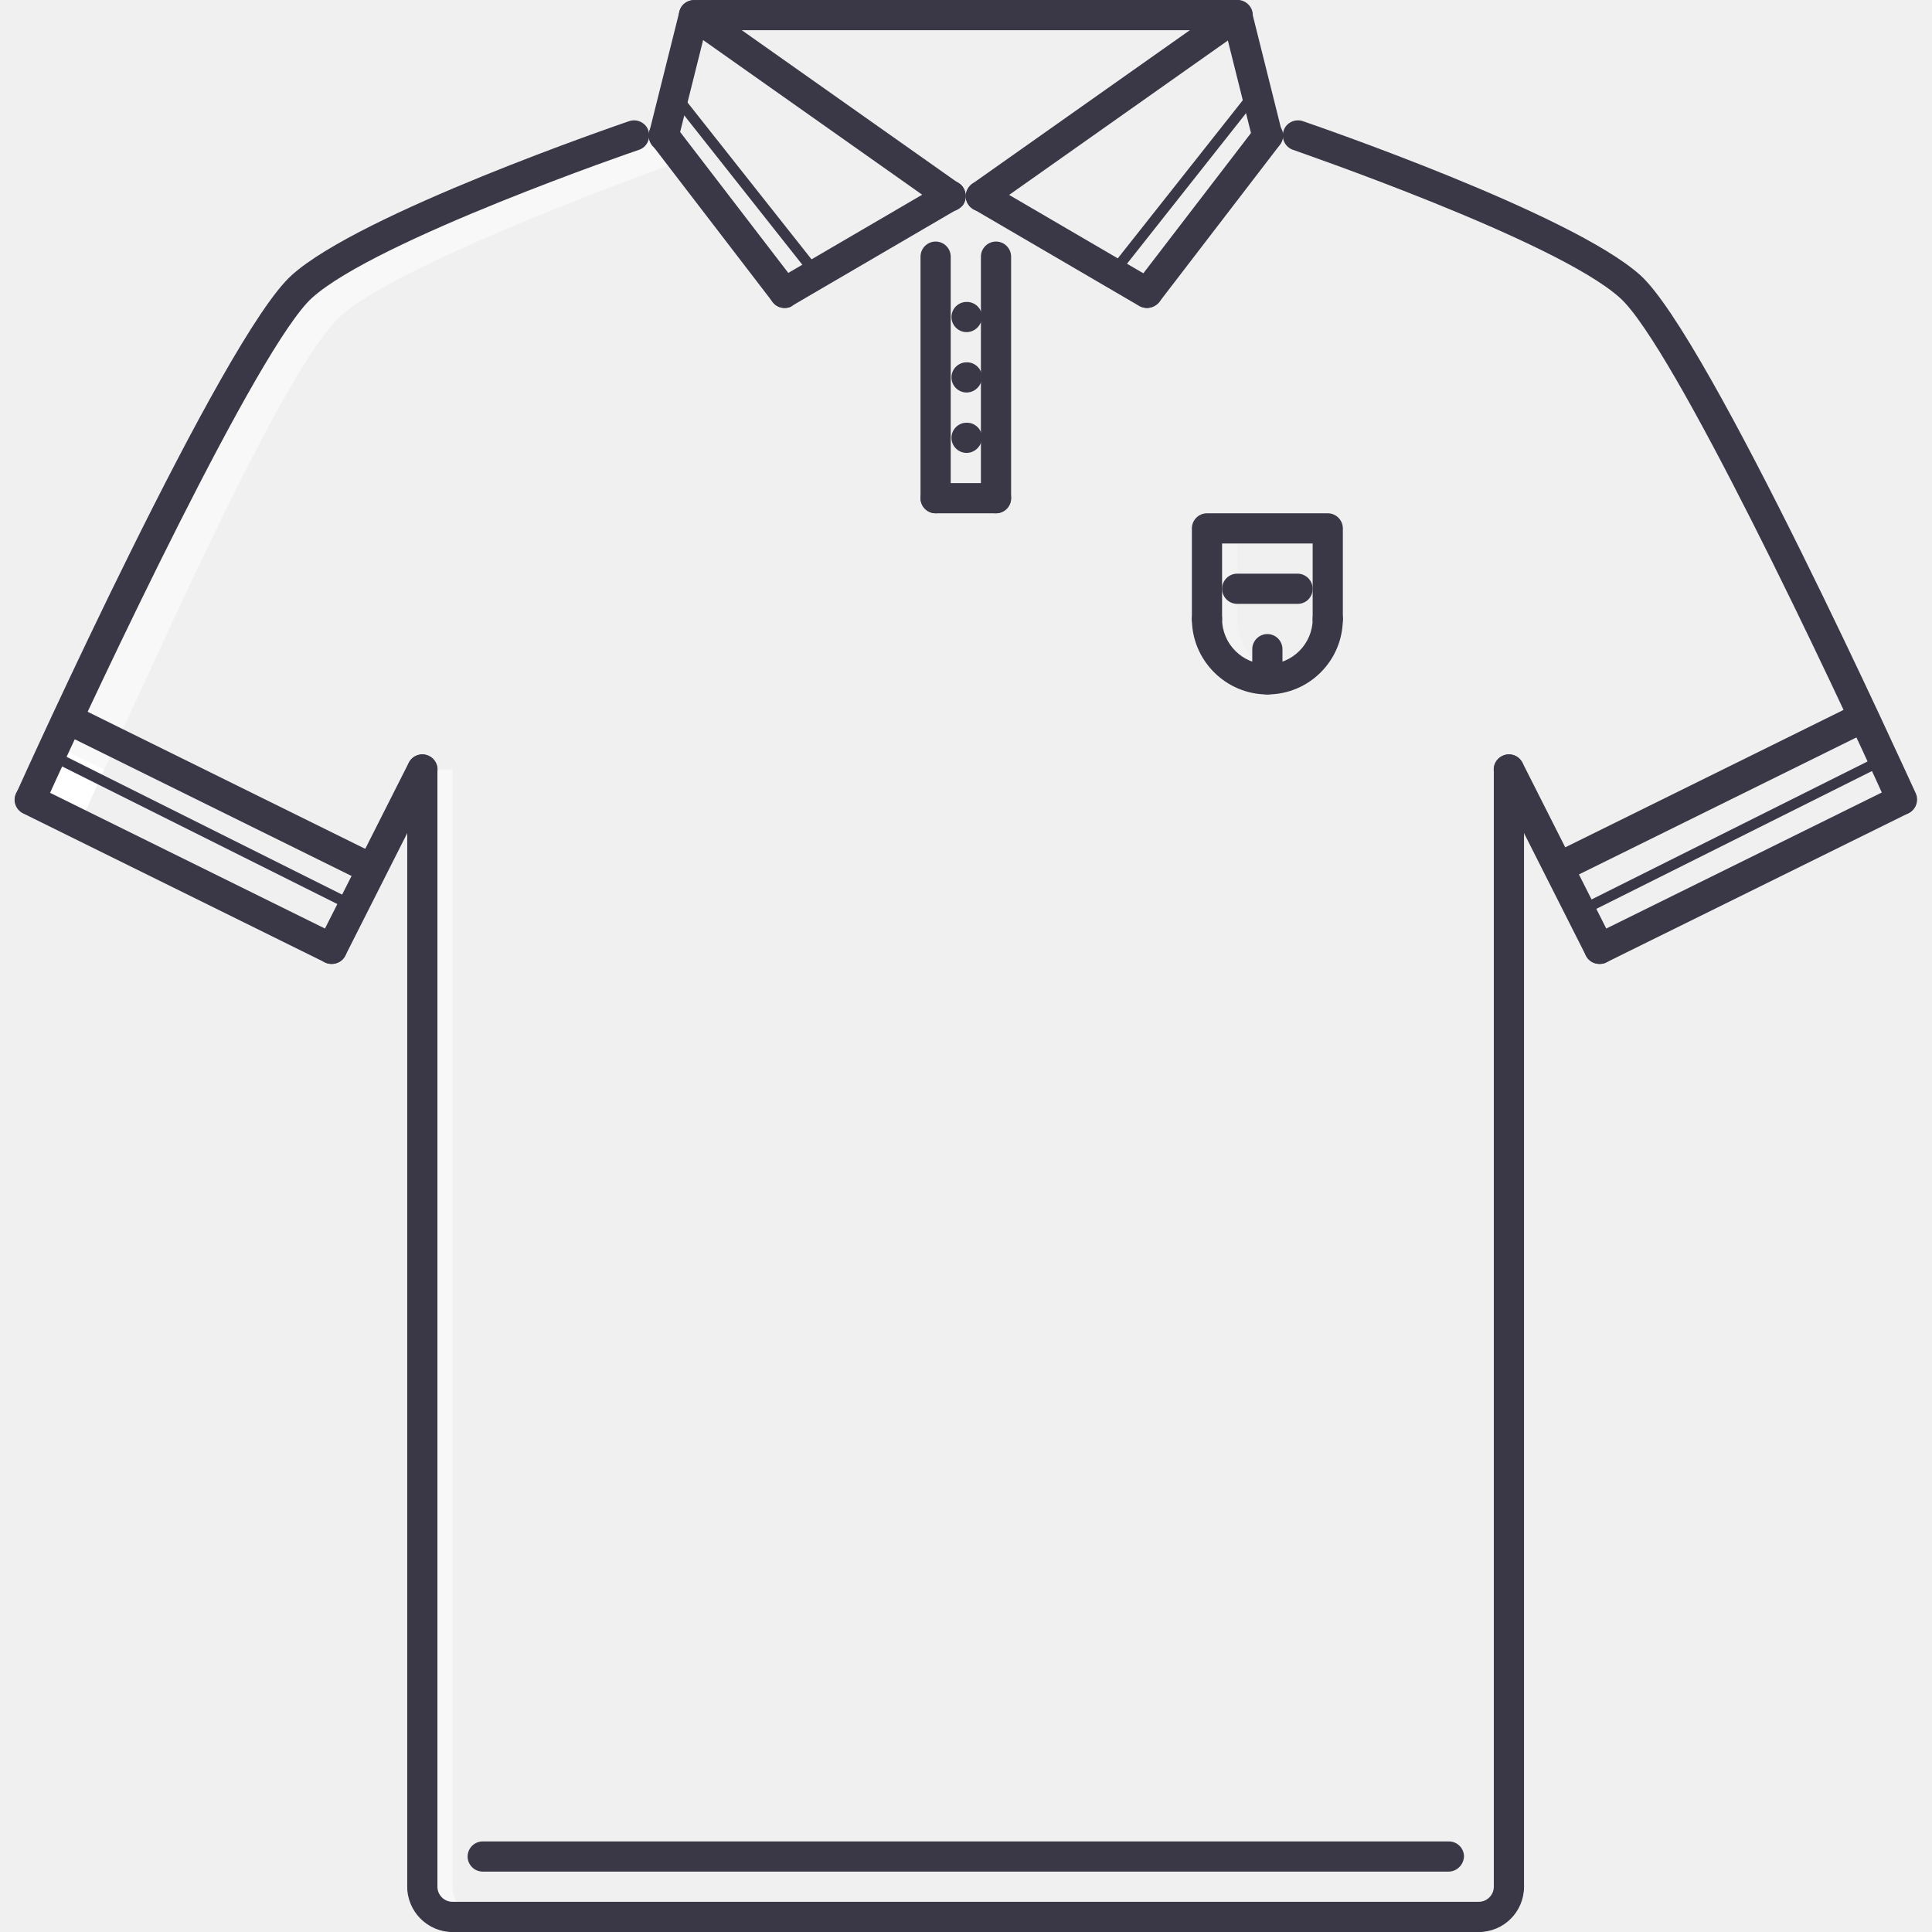
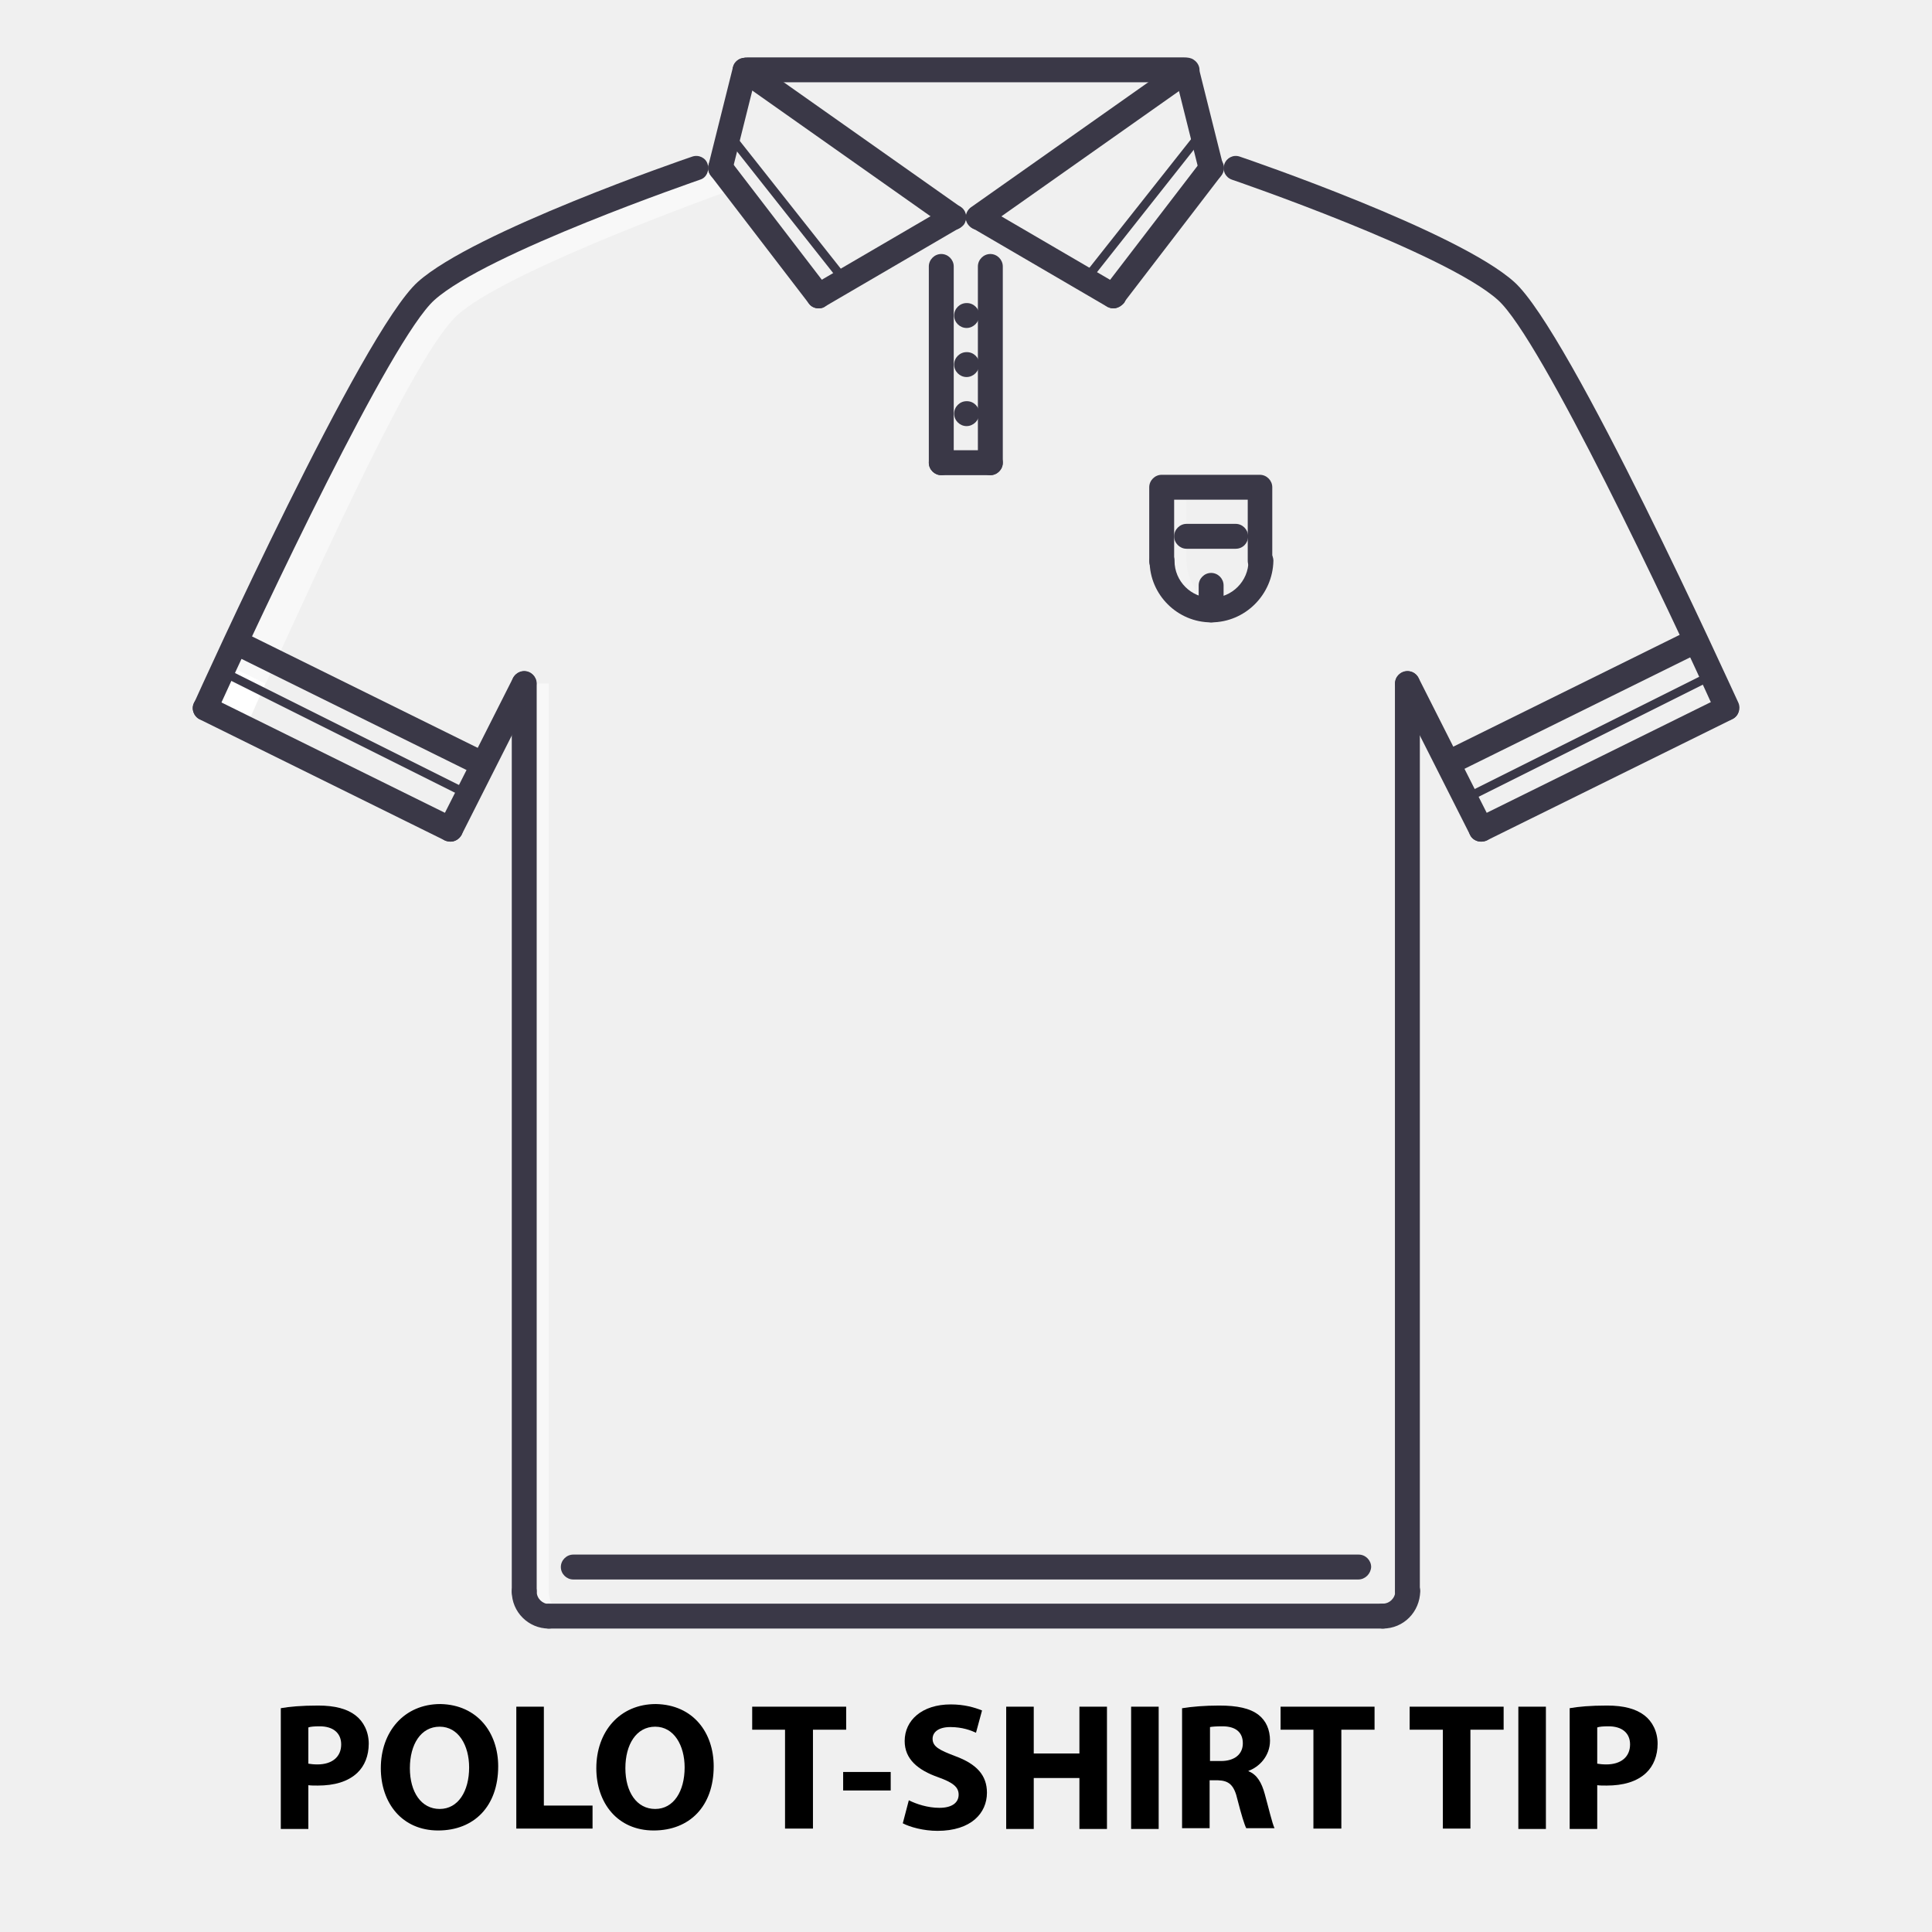
- <svg xmlns="http://www.w3.org/2000/svg" version="1.1" id="Capa_1" x="0px" y="0px" viewBox="-49 141.1 511.9 511.9" style="enable-background:new -49 141.1 511.9 511.9;" xml:space="preserve">
+ <svg xmlns="http://www.w3.org/2000/svg" version="1.1" id="Capa_1" x="0px" y="0px" viewBox="112 -39.9 511.9 511.9" style="enable-background:new 112 -39.9 511.9 511.9;" xml:space="preserve">
  <style type="text/css">
	.st0{opacity:0.2;}
	.st1{fill:#FFFFFF;}
	.st2{opacity:0.5;}
	.st3{fill:#3A3847;}
</style>
  <g>
    <g class="st0">
-       <path class="st1" d="M278.8,305v-24h-8v24c0,8.8,7.2,16,16,16c1.4,0,2.7-0.2,4-0.6C284,318.7,278.8,312.5,278.8,305z" />
+       <path class="st1" d="M426.4,108.7V89.2h-6.5v19.5c0,7.2,5.9,13,13,13c1.1,0,2.2-0.2,3.3-0.5C430.6,119.8,426.4,114.8,426.4,108.7z    " />
    </g>
    <g class="st2">
-       <path class="st1" d="M-27.9,359.6c0,0,5.3-12.1,9.5-21c15-32.4,45.7-101.3,59.7-113.8c14.6-13.1,73-34.9,90.6-41.2l-5-6.5h-8    c0,0-70.1,24-88,40c-14,12.6-50.3,89.1-65.3,121.5c-4.2,8.8-6.7,14.4-6.7,14.4L-27.9,359.6z" />
-       <path class="st1" d="M70.9,641V345h-8v296c0,4.4,3.6,8,8,8h8C74.5,649,70.9,645.4,70.9,641z" />
+       <path class="st1" d="M177.1,153.1c0,0,4.3-9.8,7.7-17.1c12.2-26.3,37.2-82.4,48.5-92.5C245.2,32.8,292.7,15.1,307,10l-4.1-5.3    h-6.5c0,0-57,19.5-71.5,32.5c-11.4,10.2-40.9,72.4-53.1,98.8c-3.4,7.2-5.4,11.7-5.4,11.7L177.1,153.1z" />
+       <path class="st1" d="M257.4,381.8V141.2h-6.5v240.6c0,3.6,2.9,6.5,6.5,6.5h6.5C260.3,388.3,257.4,385.4,257.4,381.8z" />
    </g>
-     <path class="st1" d="M-21.4,345l-12.7-6.2l-0.4-0.2c-4.1,8.8-6.6,14.4-6.6,14.4l13.2,6.5C-27.9,359.6-24.8,352.3-21.4,345z" />
-     <path class="st3" d="M207.1,261.1c-2.2,0-4-1.8-4-4c0-2.2,1.8-4,4-4h0.1c2.2,0,4,1.8,4,4C211.1,259.3,209.3,261.1,207.1,261.1z" />
-     <path class="st3" d="M207.1,245.1c-2.2,0-4-1.8-4-4s1.8-4,4-4h0.1c2.2,0,4,1.8,4,4C211.1,243.3,209.3,245.1,207.1,245.1z" />
-     <path class="st3" d="M207.1,229.1c-2.2,0-4-1.8-4-4s1.8-4,4-4h0.1c2.2,0,4,1.8,4,4C211.1,227.3,209.3,229.1,207.1,229.1z" />
-     <path class="st3" d="M350.8,645c-2.2,0-4-1.8-4-4V345c0-2.2,1.8-4,4-4s4,1.8,4,4v296C354.8,643.2,353,645,350.8,645z" />
-     <path class="st3" d="M454.8,357c-1.5,0-3-0.9-3.6-2.4c-15-33.2-56.9-122-71-134.6c-17-15.3-85.9-38.9-86.6-39.2   c-2.1-0.7-3.2-3-2.5-5.1s3-3.2,5.1-2.5c2.9,1,71.1,24.4,89.4,40.8c18.2,16.4,70.7,132.4,73,137.3c0.9,2,0,4.4-2,5.3   C455.9,356.9,455.4,357,454.8,357z" />
-     <path class="st3" d="M374.8,396.5c-1.5,0-2.9-0.8-3.6-2.2c-1-2-0.2-4.4,1.8-5.4l80-39.5c2-1,4.4-0.2,5.4,1.8s0.2,4.4-1.8,5.4   l-80,39.5C376,396.4,375.4,396.5,374.8,396.5z" />
-     <path class="st3" d="M374.8,396.5c-1.5,0-2.9-0.8-3.6-2.2l-24-47.5c-1-2-0.2-4.4,1.8-5.4s4.4-0.2,5.4,1.8l24,47.5   c1,2,0.2,4.4-1.8,5.4C376.1,396.4,375.4,396.5,374.8,396.5z" />
-     <path class="st3" d="M342.8,653c-2.2,0-4-1.8-4-4s1.8-4,4-4s4-1.8,4-4s1.8-4,4-4s4,1.8,4,4C354.8,647.6,349.5,653,342.8,653z" />
-     <path class="st3" d="M62.9,645c-2.2,0-4-1.8-4-4V345c0-2.2,1.8-4,4-4c2.2,0,4,1.8,4,4v296C66.9,643.2,65.1,645,62.9,645z" />
-     <path class="st3" d="M-41.1,357c-0.5,0-1.1-0.1-1.6-0.4c-2-0.9-2.9-3.3-2-5.3c2.2-4.9,54.7-120.9,73-137.3   c18.2-16.4,86.5-39.8,89.4-40.8c2.1-0.7,4.4,0.4,5.1,2.5s-0.4,4.4-2.5,5.1c-0.7,0.2-69.6,23.9-86.6,39.2   c-14.1,12.7-56,101.5-71,134.6C-38.1,356.2-39.6,357-41.1,357z" />
-     <path class="st3" d="M38.9,396.5c-0.6,0-1.2-0.1-1.8-0.4l-80-39.5c-2-1-2.8-3.4-1.8-5.4s3.4-2.8,5.4-1.8l80,39.5   c2,1,2.8,3.4,1.8,5.4C41.8,395.7,40.4,396.5,38.9,396.5z" />
-     <path class="st3" d="M38.9,396.5c-0.6,0-1.2-0.1-1.8-0.4c-2-1-2.8-3.4-1.8-5.4l24-47.5c1-2,3.4-2.8,5.4-1.8s2.8,3.4,1.8,5.4   l-24,47.5C41.8,395.7,40.3,396.5,38.9,396.5z" />
-     <path class="st3" d="M70.9,653c-6.6,0-12-5.4-12-12c0-2.2,1.8-4,4-4c2.2,0,4,1.8,4,4s1.8,4,4,4s4,1.8,4,4S73.1,653,70.9,653z" />
-     <path class="st3" d="M342.8,653H70.9c-2.2,0-4-1.8-4-4s1.8-4,4-4h272c2.2,0,4,1.8,4,4C346.8,651.2,345,653,342.8,653z" />
-     <path class="st3" d="M334.8,637H78.9c-2.2,0-4-1.8-4-4s1.8-4,4-4h256c2.2,0,4,1.8,4,4C338.8,635.2,337,637,334.8,637z" />
-     <path class="st3" d="M286.8,181.1c-1.8,0-3.4-1.2-3.9-3l-8-32c-0.5-2.1,0.8-4.3,2.9-4.8s4.3,0.8,4.9,2.9l8,32   c0.5,2.1-0.8,4.3-2.9,4.8C287.5,181,287.2,181.1,286.8,181.1z" />
-     <path class="st3" d="M277.7,149.1H136c-2.8,0-5.1-1.8-5.1-4s2.3-4,5.1-4h141.6c2.8,0,5.1,1.8,5.1,4S280.5,149.1,277.7,149.1z" />
-     <path class="st3" d="M210.9,197.1c-1.3,0-2.5-0.6-3.3-1.7c-1.3-1.8-0.8-4.3,1-5.6l68-48c1.8-1.3,4.3-0.8,5.6,1   c1.3,1.8,0.8,4.3-1,5.6l-68,48C212.5,196.8,211.7,197.1,210.9,197.1z" />
-     <path class="st3" d="M254.9,222.7c-0.7,0-1.4-0.2-2-0.5l-44-25.7c-1.9-1.1-2.6-3.6-1.4-5.5c1.1-1.9,3.6-2.5,5.5-1.4l44,25.7   c1.9,1.1,2.6,3.6,1.4,5.5C257.6,222,256.2,222.7,254.9,222.7z" />
-     <path class="st3" d="M254.9,222.7c-0.9,0-1.7-0.3-2.4-0.8c-1.8-1.3-2.1-3.9-0.7-5.6l32-41.7c1.4-1.8,3.9-2.1,5.6-0.7   c1.8,1.3,2.1,3.9,0.7,5.6l-32,41.7C257.2,222.2,256,222.7,254.9,222.7z" />
-     <path class="st3" d="M126.9,181.1c-0.3,0-0.6,0-1-0.1c-2.1-0.5-3.4-2.7-2.9-4.8l8-32c0.5-2.1,2.7-3.5,4.8-2.9   c2.1,0.5,3.4,2.7,2.9,4.8l-8,32C130.3,179.9,128.7,181.1,126.9,181.1z" />
-     <path class="st3" d="M202.9,197.1c-0.8,0-1.6-0.2-2.3-0.7l-68-48c-1.8-1.3-2.2-3.8-1-5.6c1.3-1.8,3.8-2.2,5.6-1l68,48   c1.8,1.3,2.2,3.8,1,5.6C205.3,196.5,204.1,197.1,202.9,197.1z" />
-     <path class="st3" d="M158.9,222.7c-1.4,0-2.7-0.7-3.5-2c-1.1-1.9-0.5-4.4,1.4-5.5l44-25.7c1.9-1.1,4.4-0.5,5.5,1.4s0.5,4.4-1.4,5.5   l-44,25.7C160.3,222.6,159.6,222.7,158.9,222.7z" />
-     <path class="st3" d="M158.9,222.7c-1.2,0-2.4-0.5-3.2-1.6l-32-41.7c-1.3-1.8-1-4.3,0.7-5.6c1.8-1.3,4.3-1,5.6,0.7l32,41.7   c1.3,1.8,1,4.3-0.7,5.6C160.6,222.5,159.7,222.7,158.9,222.7z" />
-     <path class="st3" d="M198.9,277.1c-2.2,0-4-1.8-4-4v-64c0-2.2,1.8-4,4-4s4,1.8,4,4v64C202.9,275.3,201.1,277.1,198.9,277.1z" />
-     <path class="st3" d="M214.9,277.1h-16c-2.2,0-4-1.8-4-4s1.8-4,4-4h16c2.2,0,4,1.8,4,4C218.9,275.3,217.1,277.1,214.9,277.1z" />
-     <path class="st3" d="M214.9,277.1c-2.2,0-4-1.8-4-4v-64c0-2.2,1.8-4,4-4s4,1.8,4,4v64C218.9,275.3,217.1,277.1,214.9,277.1z" />
-     <path class="st3" d="M302.8,309.1c-2.2,0-4-1.8-4-4v-20h-24v20c0,2.2-1.8,4-4,4s-4-1.8-4-4v-24c0-2.2,1.8-4,4-4h32c2.2,0,4,1.8,4,4   v24C306.8,307.3,305.1,309.1,302.8,309.1z" />
-     <path class="st3" d="M286.8,325.1c-11,0-20-9-20-20c0-2.2,1.8-4,4-4s4,1.8,4,4c0,6.6,5.4,12,12,12s12-5.4,12-12c0-2.2,1.8-4,4-4   s4,1.8,4,4C306.8,316.1,297.9,325.1,286.8,325.1z" />
-     <path class="st3" d="M294.8,301.1h-16c-2.2,0-4-1.8-4-4s1.8-4,4-4h16c2.2,0,4,1.8,4,4C298.8,299.3,297.1,301.1,294.8,301.1z" />
-     <path class="st3" d="M286.8,325.1c-2.2,0-4-1.8-4-4v-8c0-2.2,1.8-4,4-4s4,1.8,4,4v8C290.8,323.3,289.1,325.1,286.8,325.1z" />
-     <path class="st3" d="M364.5,374.7c-1.5,0-2.9-0.8-3.6-2.2c-1-2-0.2-4.4,1.8-5.4l80-39.5c2-1,4.4-0.2,5.4,1.8s0.2,4.4-1.8,5.4   l-80,39.5C365.7,374.5,365.1,374.7,364.5,374.7z" />
-     <path class="st3" d="M49.2,375.2c-0.6,0-1.2-0.1-1.8-0.4l-80-39.5c-2-1-2.8-3.4-1.8-5.4s3.4-2.8,5.4-1.8l80,39.5   c2,1,2.8,3.4,1.8,5.4C52.1,374.4,50.7,375.2,49.2,375.2z" />
+     <path class="st1" d="M182.3,141.2l-10.3-5l-0.3-0.2c-3.3,7.2-5.4,11.7-5.4,11.7l10.7,5.3C177.1,153.1,179.6,147.1,182.3,141.2z" />
+     <path class="st3" d="M368.1,73c-1.8,0-3.3-1.5-3.3-3.3c0-1.8,1.5-3.3,3.3-3.3h0.1c1.8,0,3.3,1.5,3.3,3.3   C371.4,71.5,369.9,73,368.1,73z" />
+     <path class="st3" d="M368.1,60c-1.8,0-3.3-1.5-3.3-3.3c0-1.8,1.5-3.3,3.3-3.3h0.1c1.8,0,3.3,1.5,3.3,3.3   C371.4,58.5,369.9,60,368.1,60z" />
+     <path class="st3" d="M368.1,47c-1.8,0-3.3-1.5-3.3-3.3s1.5-3.3,3.3-3.3h0.1c1.8,0,3.3,1.5,3.3,3.3C371.4,45.5,369.9,47,368.1,47z" />
+     <path class="st3" d="M484.9,385.1c-1.8,0-3.3-1.5-3.3-3.3V141.2c0-1.8,1.5-3.3,3.3-3.3s3.3,1.5,3.3,3.3v240.6   C488.2,383.6,486.7,385.1,484.9,385.1z" />
+     <path class="st3" d="M569.5,151c-1.2,0-2.4-0.7-2.9-2c-12.2-27-46.3-99.2-57.7-109.4C495,27.1,439,7.9,438.4,7.7   c-1.7-0.6-2.6-2.4-2-4.1c0.6-1.7,2.4-2.6,4.1-2c2.4,0.8,57.8,19.8,72.7,33.2C528,48,570.7,142.3,572.6,146.3c0.7,1.6,0,3.6-1.6,4.3   C570.4,150.9,570,151,569.5,151z" />
+     <path class="st3" d="M504.4,183.1c-1.2,0-2.4-0.7-2.9-1.8c-0.8-1.6-0.2-3.6,1.5-4.4l65-32.1c1.6-0.8,3.6-0.2,4.4,1.5   s0.2,3.6-1.5,4.4l-65,32.1C505.4,183,504.9,183.1,504.4,183.1z" />
+     <path class="st3" d="M504.4,183.1c-1.2,0-2.4-0.7-2.9-1.8L482,142.7c-0.8-1.6-0.2-3.6,1.5-4.4c1.6-0.8,3.6-0.2,4.4,1.5l19.5,38.6   c0.8,1.6,0.2,3.6-1.5,4.4C505.5,183,504.9,183.1,504.4,183.1z" />
+     <path class="st3" d="M478.4,391.6c-1.8,0-3.3-1.5-3.3-3.3s1.5-3.3,3.3-3.3s3.3-1.5,3.3-3.3s1.5-3.3,3.3-3.3s3.3,1.5,3.3,3.3   C488.2,387.2,483.9,391.6,478.4,391.6z" />
+     <path class="st3" d="M250.9,385.1c-1.8,0-3.3-1.5-3.3-3.3V141.2c0-1.8,1.5-3.3,3.3-3.3s3.3,1.5,3.3,3.3v240.6   C254.1,383.6,252.7,385.1,250.9,385.1z" />
+     <path class="st3" d="M166.3,151c-0.4,0-0.9-0.1-1.3-0.3c-1.6-0.7-2.4-2.7-1.6-4.3c1.8-4,44.5-98.3,59.3-111.6   c14.8-13.3,70.3-32.4,72.7-33.2c1.7-0.6,3.6,0.3,4.1,2s-0.3,3.6-2,4.1C297,7.9,241,27.1,227.1,39.6   c-11.5,10.3-45.5,82.5-57.7,109.4C168.8,150.3,167.5,151,166.3,151z" />
+     <path class="st3" d="M231.4,183.1c-0.5,0-1-0.1-1.5-0.3l-65-32.1c-1.6-0.8-2.3-2.8-1.5-4.4s2.8-2.3,4.4-1.5l65,32.1   c1.6,0.8,2.3,2.8,1.5,4.4C233.7,182.4,232.6,183.1,231.4,183.1z" />
+     <path class="st3" d="M231.4,183.1c-0.5,0-1-0.1-1.5-0.3c-1.6-0.8-2.3-2.8-1.5-4.4l19.5-38.6c0.8-1.6,2.8-2.3,4.4-1.5   c1.6,0.8,2.3,2.8,1.5,4.4l-19.5,38.6C233.7,182.4,232.5,183.1,231.4,183.1z" />
+     <path class="st3" d="M257.4,391.6c-5.4,0-9.8-4.4-9.8-9.8c0-1.8,1.5-3.3,3.3-3.3s3.3,1.5,3.3,3.3s1.5,3.3,3.3,3.3   c1.8,0,3.3,1.5,3.3,3.3S259.2,391.6,257.4,391.6z" />
+     <path class="st3" d="M478.4,391.6H257.4c-1.8,0-3.3-1.5-3.3-3.3s1.5-3.3,3.3-3.3h221.1c1.8,0,3.3,1.5,3.3,3.3   C481.7,390.1,480.2,391.6,478.4,391.6z" />
+     <path class="st3" d="M471.9,378.6h-208c-1.8,0-3.3-1.5-3.3-3.3s1.5-3.3,3.3-3.3H472c1.8,0,3.3,1.5,3.3,3.3   C475.2,377.1,473.7,378.6,471.9,378.6z" />
+     <path class="st3" d="M432.9,7.9c-1.5,0-2.8-1-3.2-2.4l-6.5-26c-0.4-1.7,0.7-3.5,2.4-3.9c1.7-0.4,3.5,0.7,4,2.4l6.5,26   c0.4,1.7-0.7,3.5-2.4,3.9C433.5,7.9,433.2,7.9,432.9,7.9z" />
+     <path class="st3" d="M425.5-18.1H310.3c-2.3,0-4.1-1.5-4.1-3.3c0-1.8,1.9-3.3,4.1-3.3h115.1c2.3,0,4.1,1.5,4.1,3.3   C429.6-19.5,427.8-18.1,425.5-18.1z" />
+     <path class="st3" d="M371.2,21c-1.1,0-2-0.5-2.7-1.4c-1.1-1.5-0.7-3.5,0.8-4.6l55.3-39c1.5-1.1,3.5-0.7,4.6,0.8   c1.1,1.5,0.7,3.5-0.8,4.6l-55.3,39C372.5,20.7,371.8,21,371.2,21z" />
+     <path class="st3" d="M407,41.8c-0.6,0-1.1-0.2-1.6-0.4l-35.8-20.9c-1.5-0.9-2.1-2.9-1.1-4.5c0.9-1.5,2.9-2,4.5-1.1l35.8,20.9   c1.5,0.9,2.1,2.9,1.1,4.5C409.2,41.2,408,41.8,407,41.8z" />
+     <path class="st3" d="M407,41.8c-0.7,0-1.4-0.2-2-0.7c-1.5-1.1-1.7-3.2-0.6-4.6l26-33.9c1.1-1.5,3.2-1.7,4.6-0.6   c1.5,1.1,1.7,3.2,0.6,4.6l-26,33.9C408.8,41.4,407.9,41.8,407,41.8z" />
+     <path class="st3" d="M302.9,7.9c-0.2,0-0.5,0-0.8-0.1c-1.7-0.4-2.8-2.2-2.4-3.9l6.5-26c0.4-1.7,2.2-2.8,3.9-2.4   c1.7,0.4,2.8,2.2,2.4,3.9l-6.5,26C305.7,7,304.4,7.9,302.9,7.9z" />
+     <path class="st3" d="M364.7,21c-0.7,0-1.3-0.2-1.9-0.6l-55.3-39c-1.5-1.1-1.8-3.1-0.8-4.6c1.1-1.5,3.1-1.8,4.6-0.8l55.3,39   c1.5,1.1,1.8,3.1,0.8,4.6C366.6,20.5,365.7,21,364.7,21z" />
+     <path class="st3" d="M328.9,41.8c-1.1,0-2.2-0.6-2.8-1.6c-0.9-1.5-0.4-3.6,1.1-4.5L363,14.8c1.5-0.9,3.6-0.4,4.5,1.1   c0.9,1.5,0.4,3.6-1.1,4.5l-35.8,20.9C330.1,41.7,329.5,41.8,328.9,41.8z" />
+     <path class="st3" d="M328.9,41.8c-1,0-2-0.4-2.6-1.3l-26-33.9c-1.1-1.5-0.8-3.5,0.6-4.6c1.5-1.1,3.5-0.8,4.6,0.6l26,33.9   c1.1,1.5,0.8,3.5-0.6,4.6C330.3,41.6,329.6,41.8,328.9,41.8z" />
+     <path class="st3" d="M361.4,86c-1.8,0-3.3-1.5-3.3-3.3v-52c0-1.8,1.5-3.3,3.3-3.3c1.8,0,3.3,1.5,3.3,3.3v52   C364.7,84.5,363.2,86,361.4,86z" />
+     <path class="st3" d="M374.4,86h-13c-1.8,0-3.3-1.5-3.3-3.3c0-1.8,1.5-3.3,3.3-3.3h13c1.8,0,3.3,1.5,3.3,3.3   C377.7,84.5,376.2,86,374.4,86z" />
+     <path class="st3" d="M374.4,86c-1.8,0-3.3-1.5-3.3-3.3v-52c0-1.8,1.5-3.3,3.3-3.3s3.3,1.5,3.3,3.3v52C377.7,84.5,376.2,86,374.4,86   z" />
+     <path class="st3" d="M445.9,112c-1.8,0-3.3-1.5-3.3-3.3V92.5h-19.5v16.3c0,1.8-1.5,3.3-3.3,3.3s-3.3-1.5-3.3-3.3V89.2   c0-1.8,1.5-3.3,3.3-3.3h26c1.8,0,3.3,1.5,3.3,3.3v19.5C449.2,110.5,447.8,112,445.9,112z" />
+     <path class="st3" d="M432.9,125c-8.9,0-16.3-7.3-16.3-16.3c0-1.8,1.5-3.3,3.3-3.3s3.3,1.5,3.3,3.3c0,5.4,4.4,9.8,9.8,9.8   c5.4,0,9.8-4.4,9.8-9.8c0-1.8,1.5-3.3,3.3-3.3s3.3,1.5,3.3,3.3C449.2,117.7,441.9,125,432.9,125z" />
+     <path class="st3" d="M439.4,105.5h-13c-1.8,0-3.3-1.5-3.3-3.3c0-1.8,1.5-3.3,3.3-3.3h13c1.8,0,3.3,1.5,3.3,3.3   C442.7,104,441.3,105.5,439.4,105.5z" />
+     <path class="st3" d="M432.9,125c-1.8,0-3.3-1.5-3.3-3.3v-6.5c0-1.8,1.5-3.3,3.3-3.3c1.8,0,3.3,1.5,3.3,3.3v6.5   C436.2,123.6,434.8,125,432.9,125z" />
+     <path class="st3" d="M496.1,165.3c-1.2,0-2.4-0.7-2.9-1.8c-0.8-1.6-0.2-3.6,1.5-4.4l65-32.1c1.6-0.8,3.6-0.2,4.4,1.5   c0.8,1.6,0.2,3.6-1.5,4.4l-65,32.1C497,165.2,496.6,165.3,496.1,165.3z" />
+     <path class="st3" d="M239.7,165.7c-0.5,0-1-0.1-1.5-0.3l-65-32.1c-1.6-0.8-2.3-2.8-1.5-4.4c0.8-1.6,2.8-2.3,4.4-1.5l65,32.1   c1.6,0.8,2.3,2.8,1.5,4.4C242.1,165.1,241,165.7,239.7,165.7z" />
    <g>
-       <rect x="-40.3" y="360" transform="matrix(0.8944 0.4472 -0.4472 0.8944 162.1426 35.9063)" class="st3" width="90.6" height="2.8" />
+       <rect x="167" y="153.4" transform="matrix(-0.8944 -0.4472 0.4472 -0.8944 316.976 383.8536)" class="st3" width="73.7" height="2.3" />
    </g>
    <g>
-       <rect x="366.7" y="359.9" transform="matrix(-0.8944 0.4472 -0.4472 -0.8944 942.1204 500.2021)" class="st3" width="90.6" height="2.8" />
+       <rect x="497.9" y="153.3" transform="matrix(0.8944 -0.4472 0.4472 0.8944 -12.6192 255.4451)" class="st3" width="73.7" height="2.3" />
    </g>
    <g>
-       <rect x="120" y="189" transform="matrix(0.6202 0.7844 -0.7844 0.6202 205.9228 -44.4411)" class="st3" width="57.7" height="2.8" />
+       <rect x="297.3" y="14.4" transform="matrix(-0.6202 -0.7844 0.7844 -0.6202 507.5682 276.7593)" class="st3" width="46.9" height="2.3" />
    </g>
    <g>
-       <rect x="235.1" y="189.1" transform="matrix(-0.6202 0.7844 -0.7844 -0.6202 577.1517 101.5969)" class="st3" width="57.7" height="2.8" />
+       <rect x="390.9" y="14.4" transform="matrix(0.6202 -0.7844 0.7844 0.6202 145.1503 330.9702)" class="st3" width="46.9" height="2.3" />
    </g>
  </g>
+   <g>
+     <path d="M186.4,412.7c2.3-0.4,5.4-0.7,9.9-0.7c4.5,0,7.7,0.9,9.9,2.6c2.1,1.6,3.5,4.3,3.5,7.5c0,3.2-1.1,5.9-3,7.7   c-2.5,2.4-6.2,3.4-10.5,3.4c-1,0-1.8,0-2.5-0.1v11.6h-7.3V412.7z M193.7,427.4c0.6,0.1,1.4,0.2,2.4,0.2c3.9,0,6.3-2,6.3-5.3   c0-3-2.1-4.8-5.7-4.8c-1.5,0-2.5,0.1-3,0.3V427.4z" />
+     <path d="M244,428.1c0,10.6-6.4,17-15.9,17c-9.6,0-15.2-7.3-15.2-16.5c0-9.7,6.2-17,15.8-17C238.5,411.8,244,419.2,244,428.1z    M220.6,428.6c0,6.3,3,10.8,7.9,10.8c4.9,0,7.8-4.7,7.8-11c0-5.8-2.8-10.8-7.8-10.8C223.5,417.6,220.6,422.3,220.6,428.6z" />
+     <path d="M248.8,412.3h7.3v26.2H269v6.1h-20.2V412.3z" />
+     <path d="M301.1,428.1c0,10.6-6.4,17-15.9,17c-9.6,0-15.2-7.3-15.2-16.5c0-9.7,6.2-17,15.8-17C295.7,411.8,301.1,419.2,301.1,428.1z    M277.7,428.6c0,6.3,3,10.8,7.9,10.8c4.9,0,7.8-4.7,7.8-11c0-5.8-2.8-10.8-7.8-10.8C280.6,417.6,277.7,422.3,277.7,428.6z" />
+     <path d="M320,418.4h-8.7v-6.1h24.9v6.1h-8.8v26.2H320V418.4z" />
+     <path d="M348,429.6v4.9h-12.6v-4.9H348z" />
+     <path d="M352.8,437.1c2,1,5,2,8.1,2c3.4,0,5.1-1.4,5.1-3.5c0-2-1.5-3.2-5.4-4.6c-5.4-1.9-8.9-4.8-8.9-9.6c0-5.5,4.6-9.7,12.2-9.7   c3.6,0,6.3,0.8,8.3,1.6l-1.6,5.9c-1.3-0.6-3.6-1.5-6.8-1.5c-3.2,0-4.7,1.4-4.7,3.1c0,2.1,1.8,3,6,4.6c5.7,2.1,8.4,5.1,8.4,9.7   c0,5.4-4.2,10.1-13.1,10.1c-3.7,0-7.3-1-9.2-2L352.8,437.1z" />
+     <path d="M385.9,412.3v12.4h12.1v-12.4h7.3v32.4h-7.3v-13.5h-12.1v13.5h-7.3v-32.4H385.9z" />
+     <path d="M419,412.3v32.4h-7.3v-32.4H419z" />
+     <path d="M425.3,412.7c2.4-0.4,5.9-0.7,9.7-0.7c4.8,0,8.2,0.7,10.5,2.5c1.9,1.5,3,3.8,3,6.8c0,4.1-2.9,7-5.7,8v0.1   c2.3,0.9,3.5,3.1,4.3,6c1,3.6,2,7.9,2.6,9.1h-7.5c-0.5-1-1.3-3.6-2.3-7.5c-0.9-4-2.3-5.1-5.2-5.2h-2.2v12.7h-7.3V412.7z    M432.6,426.7h2.9c3.6,0,5.8-1.8,5.8-4.7c0-3-2-4.5-5.4-4.5c-1.8,0-2.8,0.1-3.3,0.2V426.7z" />
+     <path d="M460,418.4h-8.7v-6.1h24.9v6.1h-8.8v26.2H460V418.4z" />
+     <path d="M494.2,418.4h-8.7v-6.1h24.9v6.1h-8.8v26.2h-7.3V418.4z" />
+     <path d="M521.6,412.3v32.4h-7.3v-32.4H521.6z" />
+     <path d="M527.9,412.7c2.3-0.4,5.4-0.7,9.9-0.7c4.5,0,7.7,0.9,9.9,2.6c2.1,1.6,3.5,4.3,3.5,7.5c0,3.2-1.1,5.9-3,7.7   c-2.5,2.4-6.2,3.4-10.5,3.4c-1,0-1.8,0-2.5-0.1v11.6h-7.3V412.7z M535.2,427.4c0.6,0.1,1.4,0.2,2.4,0.2c3.9,0,6.3-2,6.3-5.3   c0-3-2.1-4.8-5.7-4.8c-1.5,0-2.5,0.1-3,0.3V427.4z" />
+   </g>
</svg>
